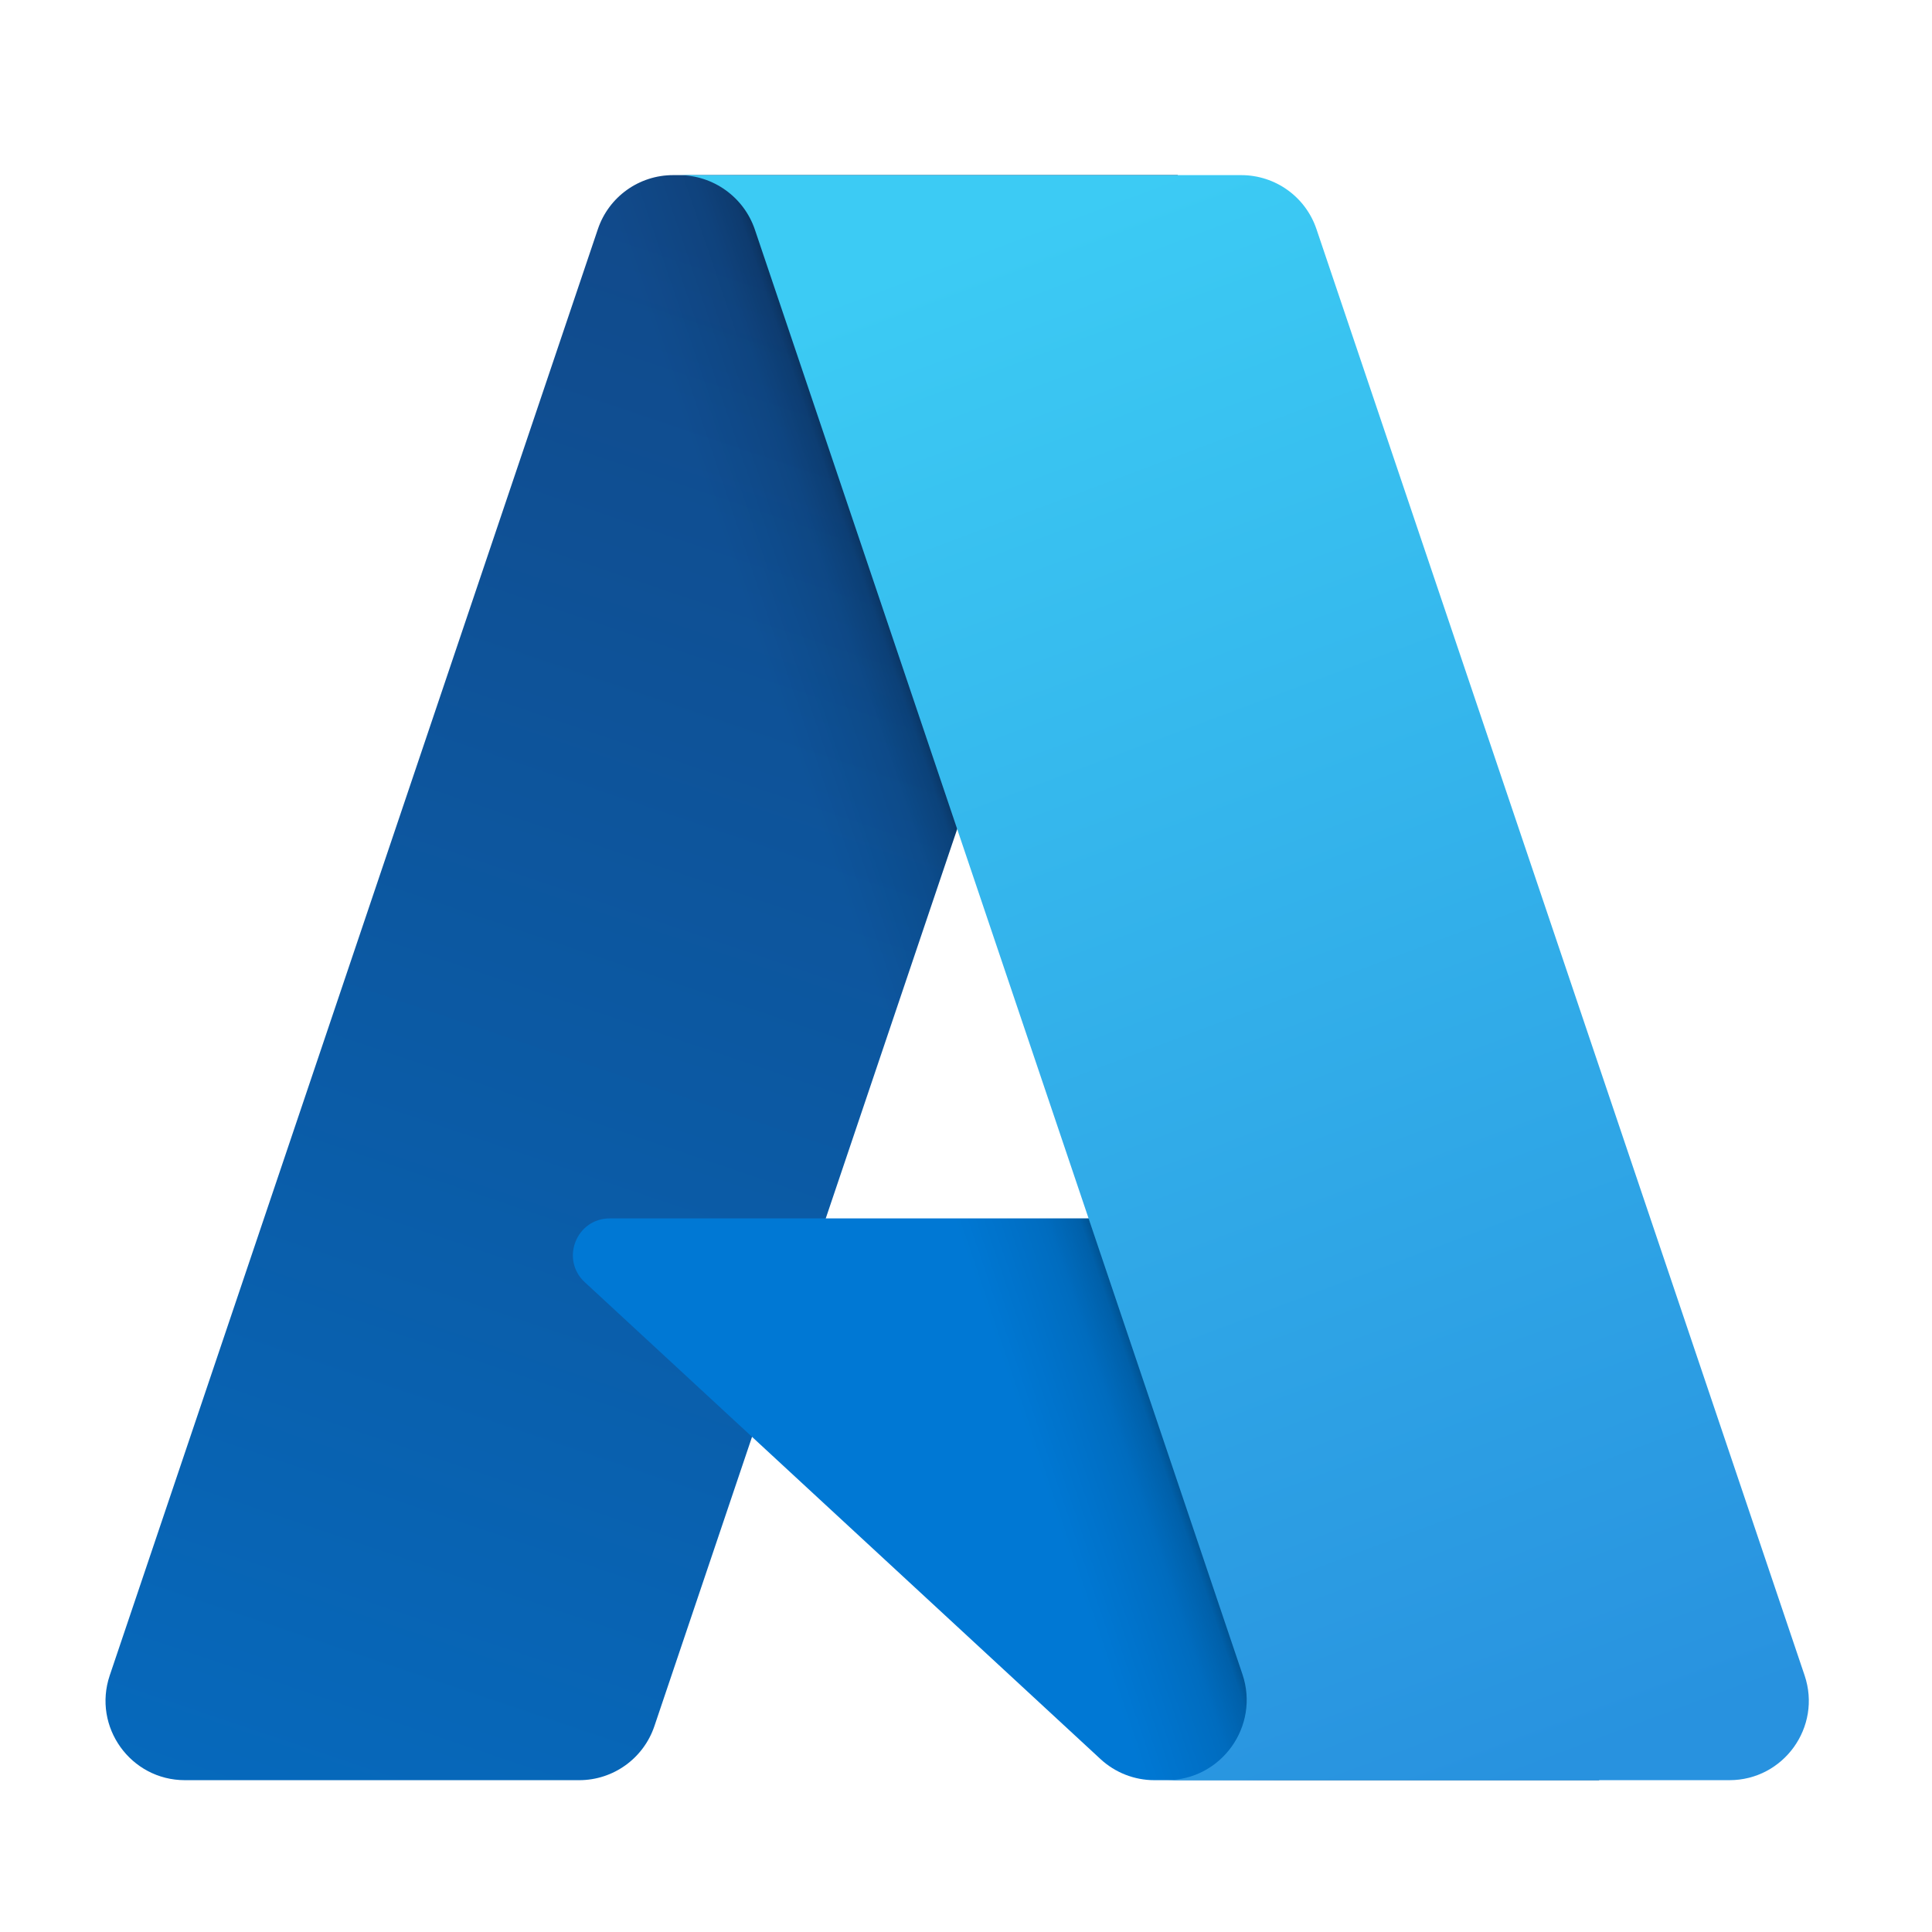
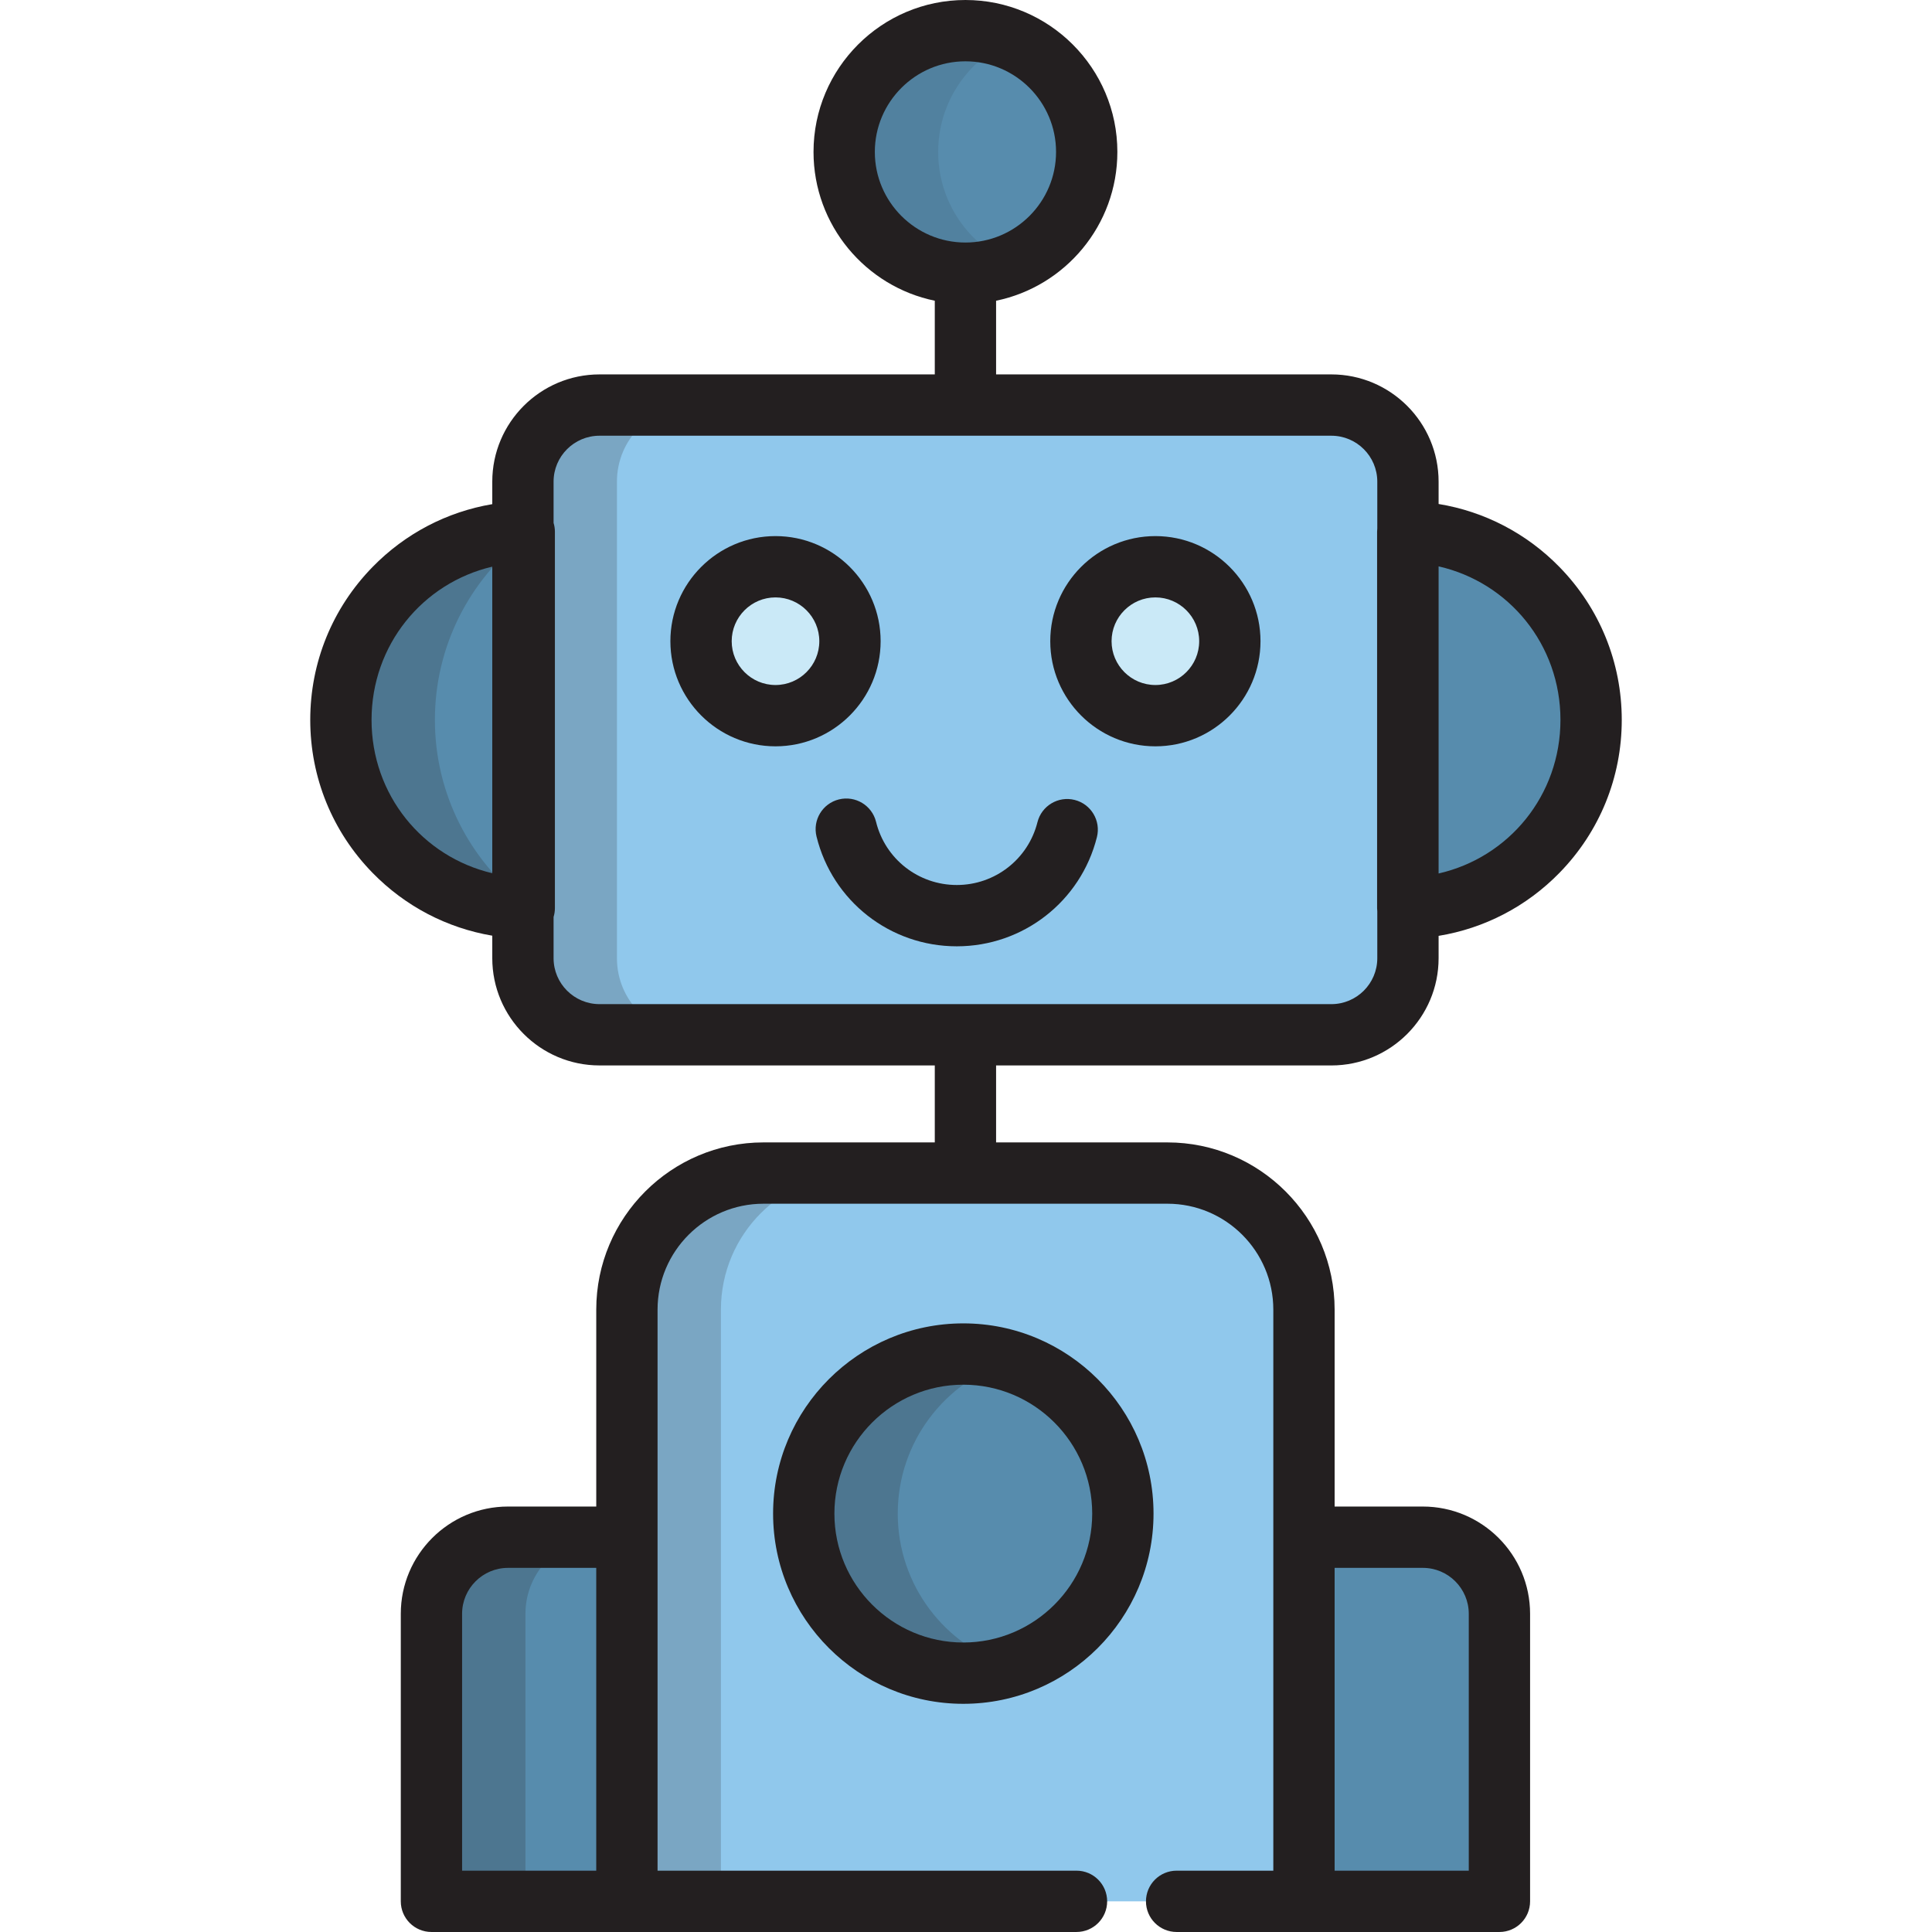
- <svg xmlns="http://www.w3.org/2000/svg" width="100%" height="100%" viewBox="0 0 65 65" fill="none">
-   <path d="M20.115 7.708C20.481 6.622 21.499 5.892 22.645 5.892H39.628L22.016 58.075C21.649 59.161 20.632 59.892 19.486 59.892H6.222C4.395 59.892 3.108 58.098 3.692 56.368L20.115 7.708Z" fill="url(#paint0_linear_2532_530598)" />
-   <path d="M47.224 40.992H20.514C19.388 40.992 18.847 42.374 19.674 43.138L37.025 59.182C37.519 59.639 38.166 59.892 38.838 59.892H53.803L47.224 40.992Z" fill="#0078D4" />
-   <path d="M22.645 5.892C21.499 5.892 20.481 6.622 20.115 7.708L3.692 56.368C3.108 58.098 4.395 59.892 6.222 59.892H19.486C20.631 59.892 21.649 59.161 22.016 58.075L25.283 48.394L36.834 59.174C37.328 59.635 37.979 59.892 38.655 59.892H53.803L47.224 40.992H27.781L39.628 5.892H22.645Z" fill="url(#paint1_linear_2532_530598)" />
-   <path d="M44.291 7.708C43.925 6.622 42.907 5.892 41.761 5.892H22.753H22.84C23.998 5.892 25.027 6.631 25.398 7.728L41.8 56.328C42.391 58.078 41.089 59.892 39.242 59.892H38.953H58.184C60.01 59.892 61.298 58.098 60.714 56.368L44.291 7.708Z" fill="url(#paint2_linear_2532_530598)" />
-   <defs>
-     <linearGradient id="paint0_linear_2532_530598" x1="22.551" y1="7.761" x2="4.939" y2="59.79" gradientUnits="userSpaceOnUse">
-       <stop stop-color="#114A8B" />
-       <stop offset="1" stop-color="#0669BC" />
-     </linearGradient>
-     <linearGradient id="paint1_linear_2532_530598" x1="36.622" y1="40.997" x2="32.551" y2="42.374" gradientUnits="userSpaceOnUse">
-       <stop stop-opacity="0.3" />
-       <stop offset="0.071" stop-opacity="0.2" />
-       <stop offset="0.321" stop-opacity="0.1" />
-       <stop offset="0.623" stop-opacity="0.05" />
-       <stop offset="1" stop-opacity="0" />
-     </linearGradient>
-     <linearGradient id="paint2_linear_2532_530598" x1="33.716" y1="7.761" x2="53.049" y2="59.267" gradientUnits="userSpaceOnUse">
-       <stop stop-color="#3CCBF4" />
-       <stop offset="1" stop-color="#2892DF" />
-     </linearGradient>
-   </defs>
+ <svg xmlns="http://www.w3.org/2000/svg" height="800px" width="800px" version="1.1" id="Layer_1" viewBox="0 0 511.999 511.999" xml:space="preserve">
+   <g>
+     <path style="fill:#90C8EC;" d="M373.121,253.933c0,11.209-9.088,20.296-20.296,20.296H158.877   c-11.212,0-20.296-9.087-20.296-20.296V127.641c0-11.209,9.085-20.296,20.296-20.296h193.948c11.209,0,20.296,9.087,20.296,20.296   L373.121,253.933L373.121,253.933z" />
+     <path style="fill:#90C8EC;" d="M311.817,503.876h33.748V347.064c0-19.987-16.202-36.187-36.187-36.187H202.324   c-19.987,0-36.188,16.202-36.188,36.187v156.81h119.144" />
+   </g>
+   <g>
+     <circle style="fill:#CAE9F7;" cx="205.52" cy="169.925" r="19.734" />
+     <circle style="fill:#CAE9F7;" cx="306.184" cy="169.925" r="19.733" />
+   </g>
+   <g>
+     <circle style="fill:#578CAD;" cx="255.283" cy="401.117" r="42.289" />
+     <circle style="fill:#578CAD;" cx="255.846" cy="40.263" r="32.136" />
+     <path style="fill:#578CAD;" d="M377.066,407.377h-26.993c-1.552,0-3.057,0.19-4.508,0.52v95.979h51.799v-76.202   C397.365,416.464,388.275,407.377,377.066,407.377z" />
+     <path style="fill:#578CAD;" d="M134.631,407.377h26.994c1.553,0,3.058,0.19,4.511,0.52v95.979h-51.801v-76.202   C114.335,416.464,123.422,407.377,134.631,407.377z" />
+     <path style="fill:#578CAD;" d="M138.932,140.924c-26.952,0.692-48.591,22.744-48.591,49.864c0,27.118,21.641,49.17,48.591,49.863   V140.924z" />
+   </g>
+   <g style="opacity:0.2;">
+     <path style="fill:#231F20;" d="M163.494,253.933V127.641c0-11.209,9.085-20.296,20.296-20.296h-24.914   c-11.212,0-20.296,9.087-20.296,20.296v126.291c0,11.209,9.085,20.296,20.296,20.296h24.914   C172.579,274.23,163.494,265.142,163.494,253.933z" />
+   </g>
+   <g style="opacity:0.2;">
+     <path style="fill:#231F20;" d="M227.238,310.877h-24.914c-19.987,0-36.188,16.202-36.188,36.187v156.81h24.914v-156.81   C191.05,327.079,207.252,310.877,227.238,310.877z" />
+   </g>
+   <g style="opacity:0.2;">
+     <path style="fill:#231F20;" d="M237.915,401.119c0-19.017,12.557-35.1,29.829-40.418c-3.939-1.213-8.121-1.869-12.457-1.869   c-23.353,0-42.286,18.933-42.286,42.286c0,23.353,18.934,42.285,42.286,42.285c4.336,0,8.518-0.655,12.457-1.867   C250.471,436.219,237.915,420.136,237.915,401.119z" />
+   </g>
+   <g style="opacity:0.1;">
+     <path style="fill:#231F20;" d="M248.629,40.261c0-13.331,8.118-24.766,19.679-29.632c-3.831-1.613-8.04-2.504-12.457-2.504   c-17.75,0-32.136,14.39-32.136,32.137c0,17.749,14.386,32.137,32.136,32.137c4.417,0,8.626-0.893,12.457-2.505   C256.746,65.027,248.629,53.592,248.629,40.261z" />
+   </g>
+   <g style="opacity:0.2;">
+     <path style="fill:#231F20;" d="M159.546,407.377h-24.914c-11.209,0-20.296,9.087-20.296,20.296v76.203h24.914v-76.203   C139.249,416.464,148.336,407.377,159.546,407.377z" />
+   </g>
+   <g style="opacity:0.2;">
+     <path style="fill:#231F20;" d="M115.254,190.788c0-19.653,9.272-37.129,23.677-48.314v-1.55   c-26.952,0.692-48.591,22.744-48.591,49.864c0,27.118,21.641,49.17,48.591,49.863V239.1   C124.527,227.914,115.254,210.438,115.254,190.788z" />
+   </g>
+   <path style="fill:#578CAD;" d="M373.068,140.924c26.952,0.692,48.591,22.744,48.591,49.864c0,27.118-21.641,49.17-48.591,49.863  V140.924z" />
+   <g>
+     <path style="fill:#231F20;" d="M352.824,282.354c15.672,0,28.42-12.75,28.42-28.421v-5.92c12.135-1.988,23.302-7.763,32.037-16.709   c10.641-10.896,16.501-25.286,16.501-40.517c0-15.233-5.86-29.623-16.501-40.518c-8.735-8.945-19.901-14.72-32.037-16.708v-5.92   c0-15.671-12.75-28.42-28.42-28.42h-88.849V79.698c18.318-3.769,32.137-20.019,32.137-39.437C296.112,18.062,278.05,0,255.851,0   c-22.2,0-40.26,18.062-40.26,40.261c0,19.418,13.818,35.668,32.136,39.437v19.523h-88.849c-15.672,0-28.42,12.75-28.42,28.42v5.963   c-12.022,2.032-23.076,7.792-31.739,16.664c-10.64,10.896-16.501,25.286-16.501,40.518s5.86,29.622,16.501,40.517   c8.664,8.872,19.718,14.631,31.739,16.664v5.963c0,15.671,12.75,28.42,28.42,28.42h88.849v20.4h-45.402   c-24.434,0-44.312,19.878-44.312,44.311v52.187h-23.38c-15.672,0-28.42,12.75-28.42,28.421v76.202c0,4.487,3.636,8.124,8.124,8.124   h51.801h119.144c4.488,0,8.124-3.637,8.124-8.124s-3.636-8.124-8.124-8.124H174.26v-87.855v-60.831   c0-15.474,12.589-28.063,28.064-28.063h107.054c15.474,0,28.063,12.589,28.063,28.063v60.832v87.855h-25.624   c-4.488,0-8.124,3.637-8.124,8.124c0,4.487,3.636,8.124,8.124,8.124h33.748h51.799c4.488,0,8.124-3.637,8.124-8.124v-76.202   c0-15.671-12.75-28.421-28.422-28.421h-23.377v-52.187c0-24.434-19.878-44.311-44.311-44.311h-45.403v-20.4h88.849V282.354z    M231.839,40.261c0-13.241,10.772-24.013,24.012-24.013c13.241,0,24.013,10.772,24.013,24.013s-10.772,24.013-24.013,24.013   C242.61,64.274,231.839,53.502,231.839,40.261z M122.459,427.673c0-6.712,5.461-12.172,12.172-12.172h23.38v80.25h-35.552   C122.459,495.752,122.459,427.673,122.459,427.673z M377.066,415.501c6.713,0,12.173,5.461,12.173,12.172v68.078h-35.55v-80.25   H377.066z M413.535,190.788c0,19.936-13.636,36.447-32.291,40.694v-81.389C399.901,154.339,413.535,170.851,413.535,190.788z    M98.464,190.788c0-19.829,13.492-36.266,31.992-40.621v81.242C111.955,227.053,98.464,210.617,98.464,190.788z M146.704,253.933   v-10.926c0.23-0.757,0.351-1.55,0.351-2.356v-99.727c0-0.806-0.121-1.599-0.351-2.356v-10.926c0-6.712,5.461-12.172,12.172-12.172   h193.948c6.712,0,12.172,5.461,12.172,12.172v12.388c-0.033,0.296-0.053,0.595-0.053,0.895v99.727c0,0.3,0.021,0.599,0.053,0.895   v12.388c0,6.712-5.461,12.172-12.172,12.172H158.877C152.165,266.105,146.704,260.645,146.704,253.933z" />
+     <path style="fill:#231F20;" d="M233.375,169.927c0-15.36-12.498-27.857-27.86-27.857c-15.36,0-27.856,12.497-27.856,27.857   s12.496,27.857,27.856,27.857C220.877,197.784,233.375,185.287,233.375,169.927z M205.514,181.536   c-6.401,0-11.608-5.208-11.608-11.609s5.207-11.609,11.608-11.609c6.403,0,11.612,5.208,11.612,11.609   S211.918,181.536,205.514,181.536z" />
+     <path style="fill:#231F20;" d="M306.187,197.784c15.361,0,27.857-12.497,27.857-27.857s-12.496-27.857-27.857-27.857   c-15.361,0-27.858,12.497-27.858,27.857S290.826,197.784,306.187,197.784z M306.187,158.318c6.401,0,11.609,5.208,11.609,11.609   s-5.208,11.609-11.609,11.609c-6.402,0-11.61-5.208-11.61-11.609S299.785,158.318,306.187,158.318z" />
+     <path style="fill:#231F20;" d="M290.693,221.85c1.094-4.351-1.547-8.765-5.898-9.859c-4.349-1.095-8.765,1.547-9.859,5.898   c-2.463,9.8-11.255,16.645-21.377,16.645c-10.169,0-18.968-6.883-21.397-16.739c-1.073-4.356-5.477-7.019-9.832-5.944   c-4.356,1.073-7.017,5.476-5.944,9.832c4.222,17.132,19.509,29.099,37.173,29.099C271.141,250.782,286.413,238.885,290.693,221.85z   " />
+     <path style="fill:#231F20;" d="M255.287,350.709c-27.795,0-50.41,22.613-50.41,50.41c0,27.796,22.614,50.409,50.41,50.409   c27.794,0,50.408-22.613,50.408-50.409C305.695,373.323,283.082,350.709,255.287,350.709z M255.287,435.28   c-18.837,0-34.162-15.324-34.162-34.161c0-18.837,15.324-34.162,34.162-34.162c18.836,0,34.159,15.324,34.159,34.162   C289.447,419.955,274.122,435.28,255.287,435.28z" />
+   </g>
</svg>
